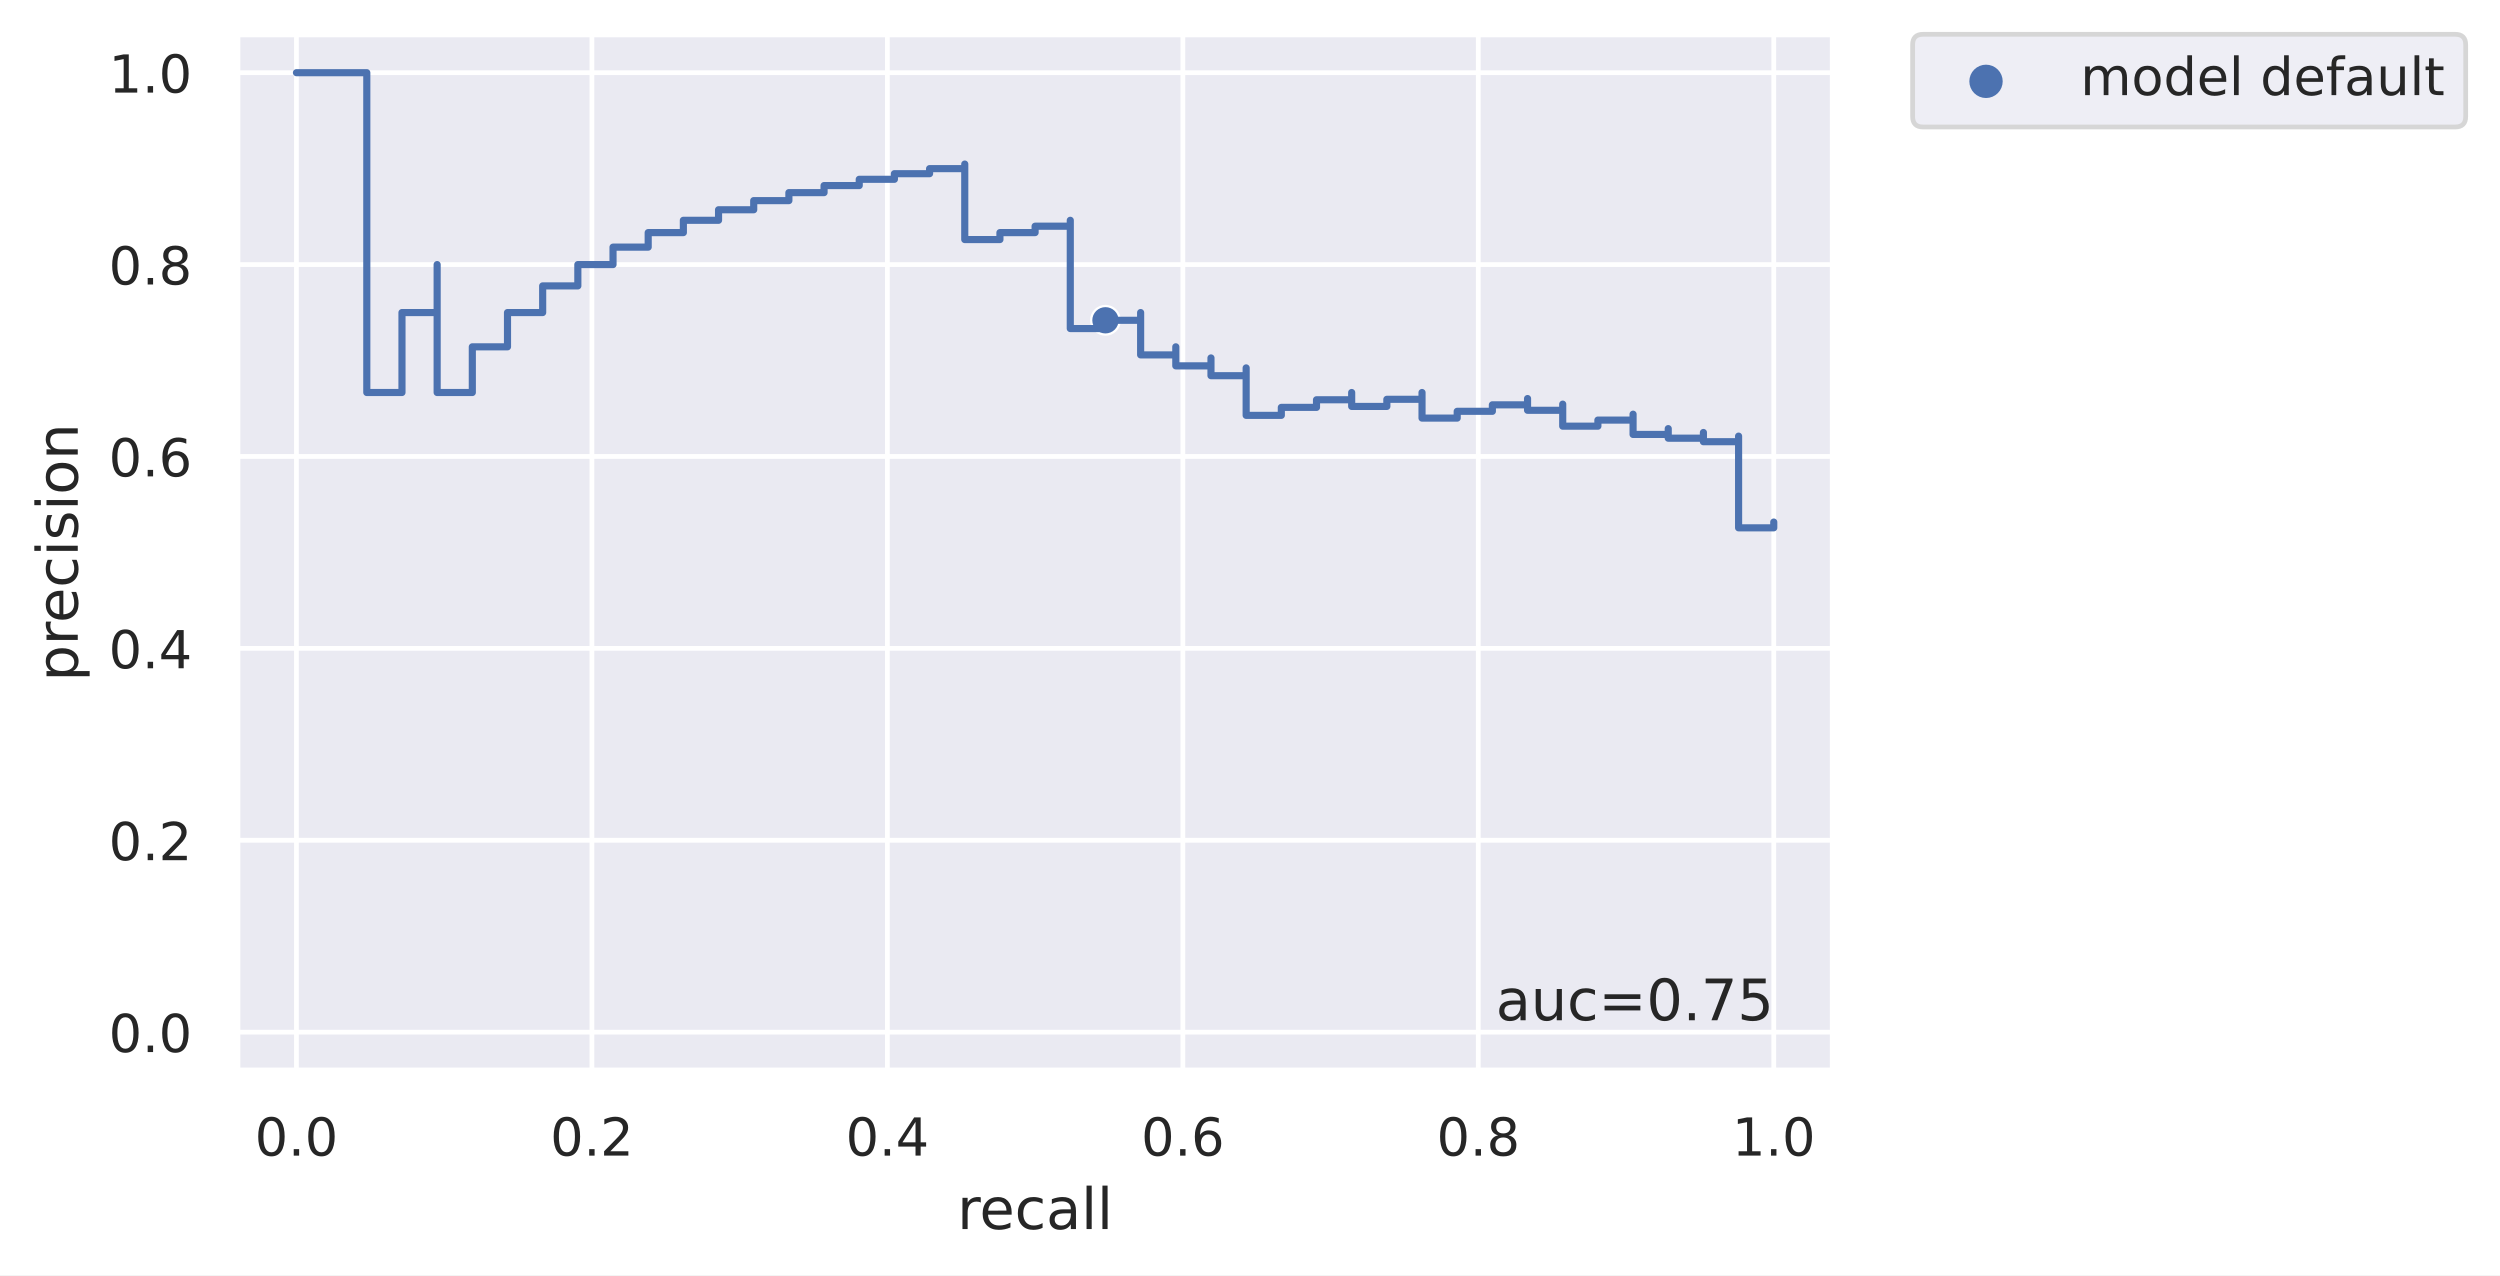
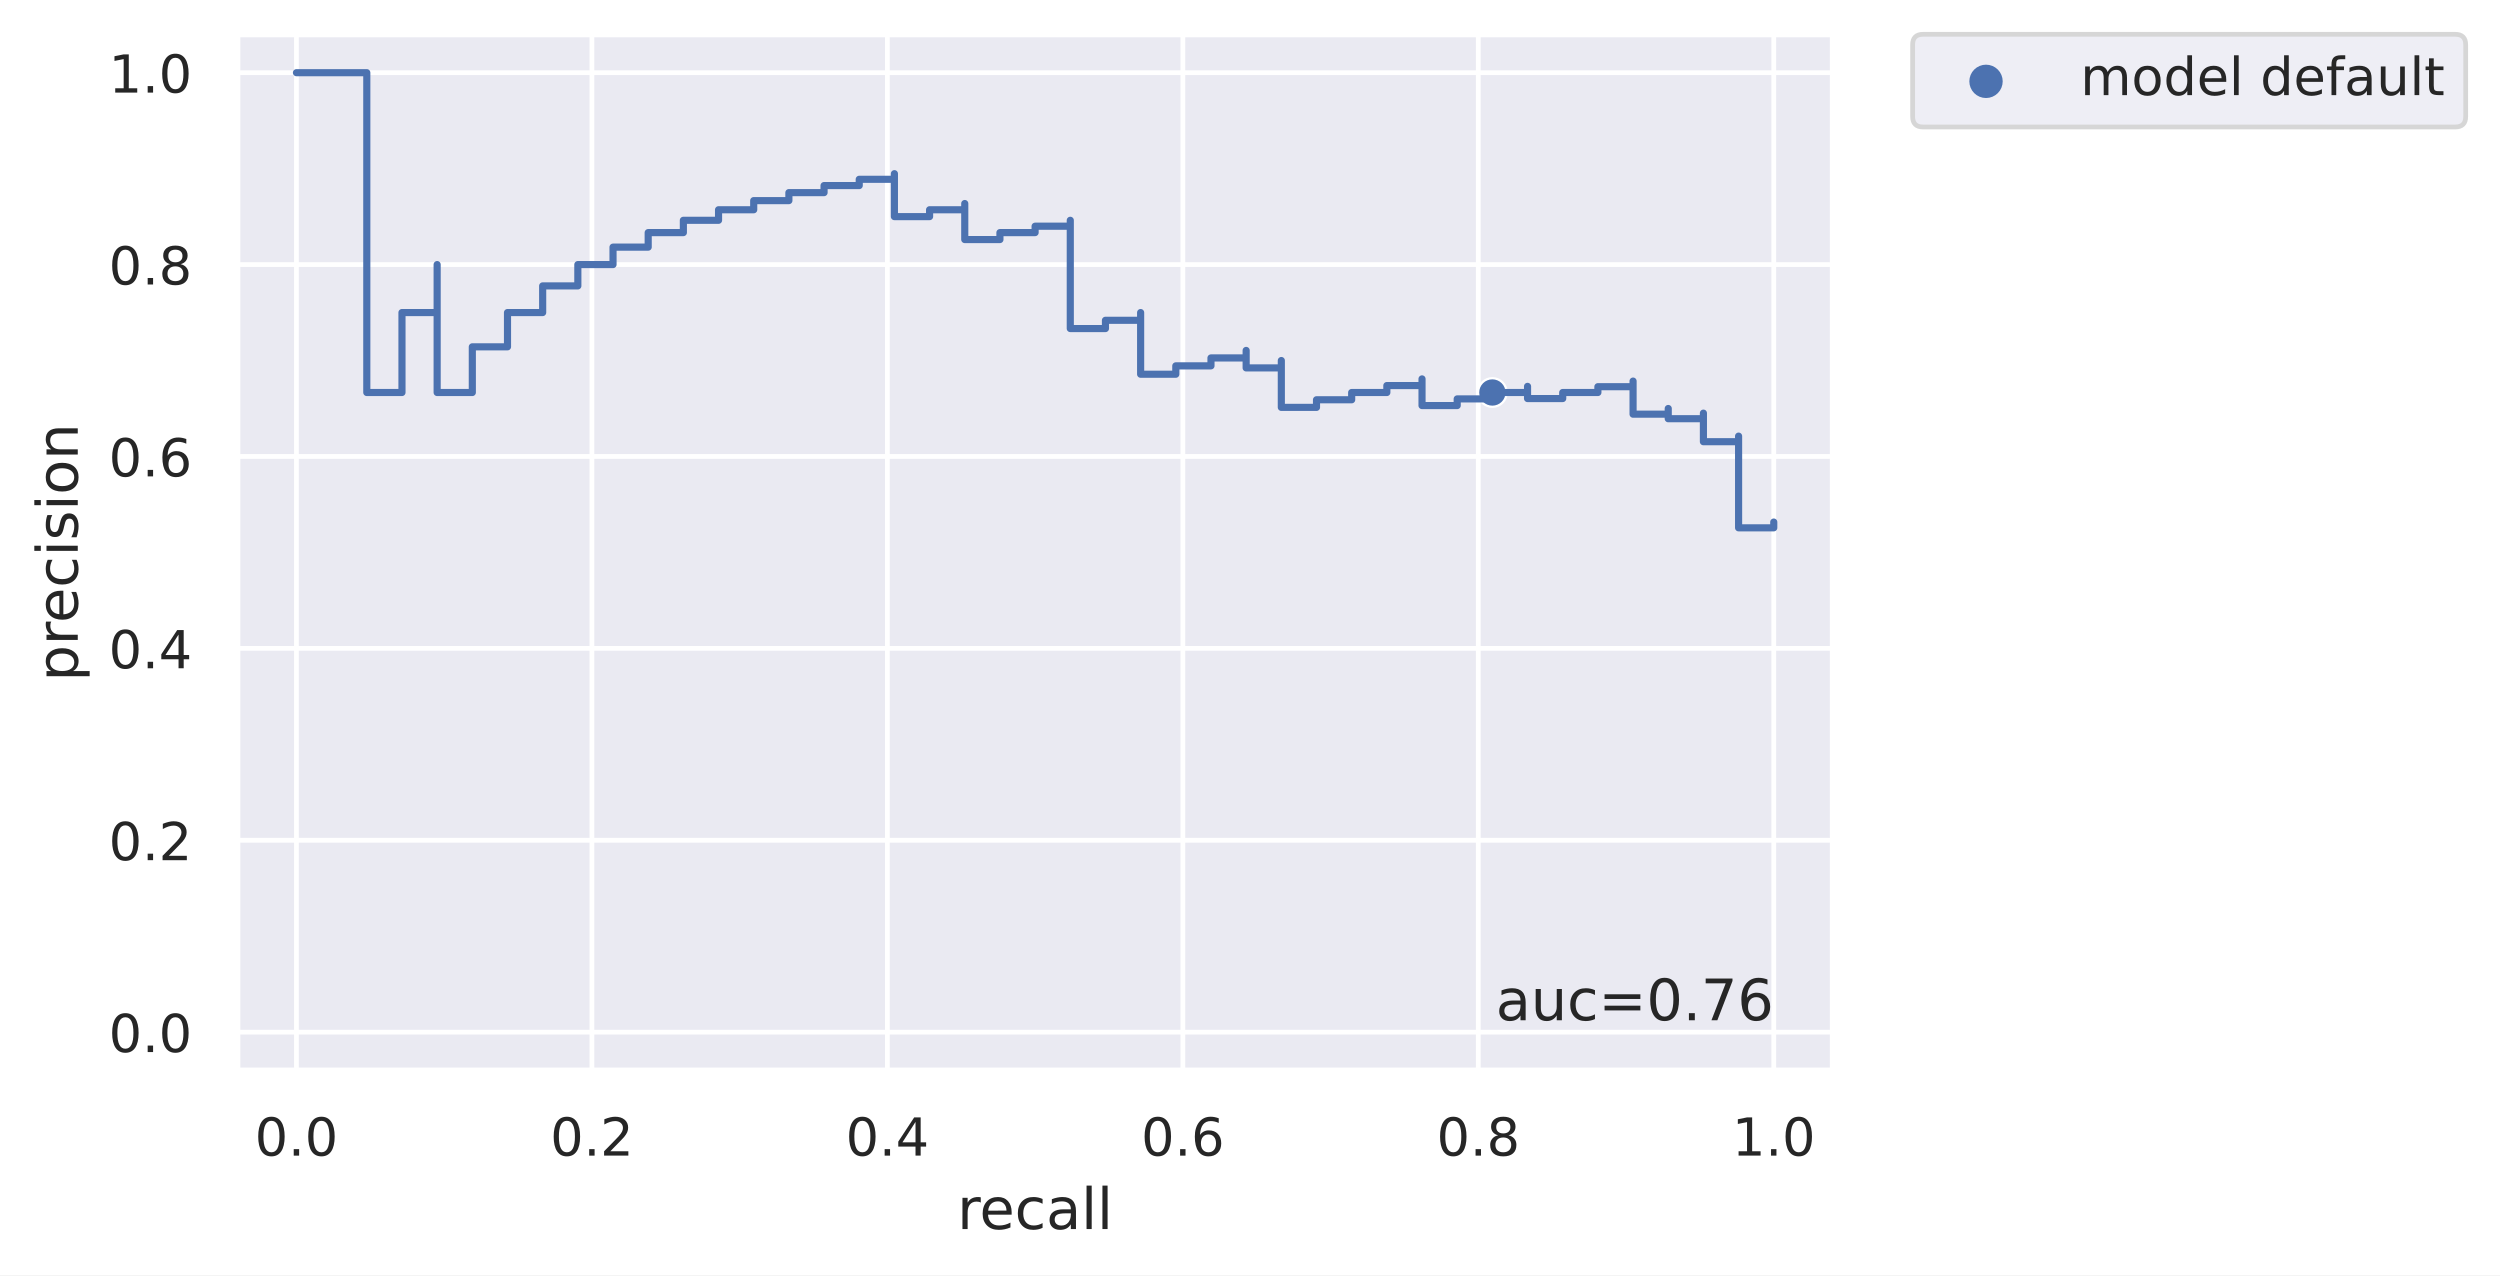
<svg xmlns="http://www.w3.org/2000/svg" xmlns:xlink="http://www.w3.org/1999/xlink" height="267.6pt" version="1.1" viewBox="0 0 524.601 267.6" width="524.601pt">
  <defs>
    <style type="text/css">*{stroke-linecap:butt;stroke-linejoin:round;}</style>
  </defs>
  <g id="figure_1">
    <g id="patch_1">
      <path d="M 0 267.6  L 524.601 267.6  L 524.601 0  L 0 0  z " style="fill:#ffffff;" />
    </g>
    <g id="axes_1">
      <g id="patch_2">
        <path d="M 49.807 224.64  L 384.607 224.64  L 384.607 7.2  L 49.807 7.2  z " style="fill:#eaeaf2;" />
      </g>
      <g id="matplotlib.axis_1">
        <g id="xtick_1">
          <g id="line2d_1">
-             <path clip-path="url(#p4dc1976376)" d="M 62.207 224.64  L 62.207 7.2  " style="fill:none;stroke:#ffffff;stroke-linecap:round;" />
+             <path clip-path="url(#p92a1d8fba1)" d="M 62.207 224.64  L 62.207 7.2  " style="fill:none;stroke:#ffffff;stroke-linecap:round;" />
          </g>
          <g id="text_1">
            <g style="fill:#262626;" transform="translate(53.46047 242.4983)scale(0.11 -0.11)">
              <defs>
                <path d="M 31.781 66.406  Q 24.172 66.406 20.328 58.906  Q 16.5 51.422 16.5 36.375  Q 16.5 21.391 20.328 13.891  Q 24.172 6.391 31.781 6.391  Q 39.453 6.391 43.281 13.891  Q 47.125 21.391 47.125 36.375  Q 47.125 51.422 43.281 58.906  Q 39.453 66.406 31.781 66.406  z M 31.781 74.219  Q 44.047 74.219 50.516 64.516  Q 56.984 54.828 56.984 36.375  Q 56.984 17.969 50.516 8.266  Q 44.047 -1.422 31.781 -1.422  Q 19.531 -1.422 13.062 8.266  Q 6.594 17.969 6.594 36.375  Q 6.594 54.828 13.062 64.516  Q 19.531 74.219 31.781 74.219  z " id="DejaVuSans-48" />
                <path d="M 10.688 12.406  L 21 12.406  L 21 0  L 10.688 0  z " id="DejaVuSans-46" />
              </defs>
              <use xlink:href="#DejaVuSans-48" />
              <use x="63.623" xlink:href="#DejaVuSans-46" />
              <use x="95.41" xlink:href="#DejaVuSans-48" />
            </g>
          </g>
        </g>
        <g id="xtick_2">
          <g id="line2d_2">
-             <path clip-path="url(#p4dc1976376)" d="M 124.207 224.64  L 124.207 7.2  " style="fill:none;stroke:#ffffff;stroke-linecap:round;" />
+             <path clip-path="url(#p92a1d8fba1)" d="M 124.207 224.64  L 124.207 7.2  " style="fill:none;stroke:#ffffff;stroke-linecap:round;" />
          </g>
          <g id="text_2">
            <g style="fill:#262626;" transform="translate(115.4605 242.4983)scale(0.11 -0.11)">
              <defs>
                <path d="M 19.188 8.297  L 53.609 8.297  L 53.609 0  L 7.328 0  L 7.328 8.297  Q 12.938 14.109 22.625 23.891  Q 32.328 33.688 34.812 36.531  Q 39.547 41.844 41.422 45.531  Q 43.312 49.219 43.312 52.781  Q 43.312 58.594 39.234 62.25  Q 35.156 65.922 28.609 65.922  Q 23.969 65.922 18.812 64.312  Q 13.672 62.703 7.812 59.422  L 7.812 69.391  Q 13.766 71.781 18.938 73  Q 24.125 74.219 28.422 74.219  Q 39.75 74.219 46.484 68.547  Q 53.219 62.891 53.219 53.422  Q 53.219 48.922 51.531 44.891  Q 49.859 40.875 45.406 35.406  Q 44.188 33.984 37.641 27.219  Q 31.109 20.453 19.188 8.297  z " id="DejaVuSans-50" />
              </defs>
              <use xlink:href="#DejaVuSans-48" />
              <use x="63.623" xlink:href="#DejaVuSans-46" />
              <use x="95.41" xlink:href="#DejaVuSans-50" />
            </g>
          </g>
        </g>
        <g id="xtick_3">
          <g id="line2d_3">
-             <path clip-path="url(#p4dc1976376)" d="M 186.207 224.64  L 186.207 7.2  " style="fill:none;stroke:#ffffff;stroke-linecap:round;" />
+             <path clip-path="url(#p92a1d8fba1)" d="M 186.207 224.64  L 186.207 7.2  " style="fill:none;stroke:#ffffff;stroke-linecap:round;" />
          </g>
          <g id="text_3">
            <g style="fill:#262626;" transform="translate(177.4605 242.4983)scale(0.11 -0.11)">
              <defs>
                <path d="M 37.797 64.312  L 12.891 25.391  L 37.797 25.391  z M 35.203 72.906  L 47.609 72.906  L 47.609 25.391  L 58.016 25.391  L 58.016 17.188  L 47.609 17.188  L 47.609 0  L 37.797 0  L 37.797 17.188  L 4.891 17.188  L 4.891 26.703  z " id="DejaVuSans-52" />
              </defs>
              <use xlink:href="#DejaVuSans-48" />
              <use x="63.623" xlink:href="#DejaVuSans-46" />
              <use x="95.41" xlink:href="#DejaVuSans-52" />
            </g>
          </g>
        </g>
        <g id="xtick_4">
          <g id="line2d_4">
-             <path clip-path="url(#p4dc1976376)" d="M 248.207 224.64  L 248.207 7.2  " style="fill:none;stroke:#ffffff;stroke-linecap:round;" />
+             <path clip-path="url(#p92a1d8fba1)" d="M 248.207 224.64  L 248.207 7.2  " style="fill:none;stroke:#ffffff;stroke-linecap:round;" />
          </g>
          <g id="text_4">
            <g style="fill:#262626;" transform="translate(239.4605 242.4983)scale(0.11 -0.11)">
              <defs>
                <path d="M 33.016 40.375  Q 26.375 40.375 22.484 35.828  Q 18.609 31.297 18.609 23.391  Q 18.609 15.531 22.484 10.953  Q 26.375 6.391 33.016 6.391  Q 39.656 6.391 43.531 10.953  Q 47.406 15.531 47.406 23.391  Q 47.406 31.297 43.531 35.828  Q 39.656 40.375 33.016 40.375  z M 52.594 71.297  L 52.594 62.312  Q 48.875 64.062 45.094 64.984  Q 41.312 65.922 37.594 65.922  Q 27.828 65.922 22.672 59.328  Q 17.531 52.734 16.797 39.406  Q 19.672 43.656 24.016 45.922  Q 28.375 48.188 33.594 48.188  Q 44.578 48.188 50.953 41.516  Q 57.328 34.859 57.328 23.391  Q 57.328 12.156 50.688 5.359  Q 44.047 -1.422 33.016 -1.422  Q 20.359 -1.422 13.672 8.266  Q 6.984 17.969 6.984 36.375  Q 6.984 53.656 15.188 63.938  Q 23.391 74.219 37.203 74.219  Q 40.922 74.219 44.703 73.484  Q 48.484 72.75 52.594 71.297  z " id="DejaVuSans-54" />
              </defs>
              <use xlink:href="#DejaVuSans-48" />
              <use x="63.623" xlink:href="#DejaVuSans-46" />
              <use x="95.41" xlink:href="#DejaVuSans-54" />
            </g>
          </g>
        </g>
        <g id="xtick_5">
          <g id="line2d_5">
-             <path clip-path="url(#p4dc1976376)" d="M 310.207 224.64  L 310.207 7.2  " style="fill:none;stroke:#ffffff;stroke-linecap:round;" />
+             <path clip-path="url(#p92a1d8fba1)" d="M 310.207 224.64  L 310.207 7.2  " style="fill:none;stroke:#ffffff;stroke-linecap:round;" />
          </g>
          <g id="text_5">
            <g style="fill:#262626;" transform="translate(301.4605 242.4983)scale(0.11 -0.11)">
              <defs>
                <path d="M 31.781 34.625  Q 24.75 34.625 20.719 30.859  Q 16.703 27.094 16.703 20.516  Q 16.703 13.922 20.719 10.156  Q 24.75 6.391 31.781 6.391  Q 38.812 6.391 42.859 10.172  Q 46.922 13.969 46.922 20.516  Q 46.922 27.094 42.891 30.859  Q 38.875 34.625 31.781 34.625  z M 21.922 38.812  Q 15.578 40.375 12.031 44.719  Q 8.5 49.078 8.5 55.328  Q 8.5 64.062 14.719 69.141  Q 20.953 74.219 31.781 74.219  Q 42.672 74.219 48.875 69.141  Q 55.078 64.062 55.078 55.328  Q 55.078 49.078 51.531 44.719  Q 48 40.375 41.703 38.812  Q 48.828 37.156 52.797 32.312  Q 56.781 27.484 56.781 20.516  Q 56.781 9.906 50.312 4.234  Q 43.844 -1.422 31.781 -1.422  Q 19.734 -1.422 13.25 4.234  Q 6.781 9.906 6.781 20.516  Q 6.781 27.484 10.781 32.312  Q 14.797 37.156 21.922 38.812  z M 18.312 54.391  Q 18.312 48.734 21.844 45.562  Q 25.391 42.391 31.781 42.391  Q 38.141 42.391 41.719 45.562  Q 45.312 48.734 45.312 54.391  Q 45.312 60.062 41.719 63.234  Q 38.141 66.406 31.781 66.406  Q 25.391 66.406 21.844 63.234  Q 18.312 60.062 18.312 54.391  z " id="DejaVuSans-56" />
              </defs>
              <use xlink:href="#DejaVuSans-48" />
              <use x="63.623" xlink:href="#DejaVuSans-46" />
              <use x="95.41" xlink:href="#DejaVuSans-56" />
            </g>
          </g>
        </g>
        <g id="xtick_6">
          <g id="line2d_6">
-             <path clip-path="url(#p4dc1976376)" d="M 372.207 224.64  L 372.207 7.2  " style="fill:none;stroke:#ffffff;stroke-linecap:round;" />
+             <path clip-path="url(#p92a1d8fba1)" d="M 372.207 224.64  L 372.207 7.2  " style="fill:none;stroke:#ffffff;stroke-linecap:round;" />
          </g>
          <g id="text_6">
            <g style="fill:#262626;" transform="translate(363.4605 242.4983)scale(0.11 -0.11)">
              <defs>
                <path d="M 12.406 8.297  L 28.516 8.297  L 28.516 63.922  L 10.984 60.406  L 10.984 69.391  L 28.422 72.906  L 38.281 72.906  L 38.281 8.297  L 54.391 8.297  L 54.391 0  L 12.406 0  z " id="DejaVuSans-49" />
              </defs>
              <use xlink:href="#DejaVuSans-49" />
              <use x="63.623" xlink:href="#DejaVuSans-46" />
              <use x="95.41" xlink:href="#DejaVuSans-48" />
            </g>
          </g>
        </g>
        <g id="text_7">
          <g style="fill:#262626;" transform="translate(200.8741 257.9041)scale(0.12 -0.12)">
            <defs>
              <path d="M 41.109 46.297  Q 39.594 47.172 37.812 47.578  Q 36.031 48 33.891 48  Q 26.266 48 22.188 43.047  Q 18.109 38.094 18.109 28.812  L 18.109 0  L 9.078 0  L 9.078 54.688  L 18.109 54.688  L 18.109 46.188  Q 20.953 51.172 25.484 53.578  Q 30.031 56 36.531 56  Q 37.453 56 38.578 55.875  Q 39.703 55.766 41.062 55.516  z " id="DejaVuSans-114" />
              <path d="M 56.203 29.594  L 56.203 25.203  L 14.891 25.203  Q 15.484 15.922 20.484 11.062  Q 25.484 6.203 34.422 6.203  Q 39.594 6.203 44.453 7.469  Q 49.312 8.734 54.109 11.281  L 54.109 2.781  Q 49.266 0.734 44.188 -0.344  Q 39.109 -1.422 33.891 -1.422  Q 20.797 -1.422 13.156 6.188  Q 5.516 13.812 5.516 26.812  Q 5.516 40.234 12.766 48.109  Q 20.016 56 32.328 56  Q 43.359 56 49.781 48.891  Q 56.203 41.797 56.203 29.594  z M 47.219 32.234  Q 47.125 39.594 43.094 43.984  Q 39.062 48.391 32.422 48.391  Q 24.906 48.391 20.391 44.141  Q 15.875 39.891 15.188 32.172  z " id="DejaVuSans-101" />
              <path d="M 48.781 52.594  L 48.781 44.188  Q 44.969 46.297 41.141 47.344  Q 37.312 48.391 33.406 48.391  Q 24.656 48.391 19.812 42.844  Q 14.984 37.312 14.984 27.297  Q 14.984 17.281 19.812 11.734  Q 24.656 6.203 33.406 6.203  Q 37.312 6.203 41.141 7.25  Q 44.969 8.297 48.781 10.406  L 48.781 2.094  Q 45.016 0.344 40.984 -0.531  Q 36.969 -1.422 32.422 -1.422  Q 20.062 -1.422 12.781 6.344  Q 5.516 14.109 5.516 27.297  Q 5.516 40.672 12.859 48.328  Q 20.219 56 33.016 56  Q 37.156 56 41.109 55.141  Q 45.062 54.297 48.781 52.594  z " id="DejaVuSans-99" />
              <path d="M 34.281 27.484  Q 23.391 27.484 19.188 25  Q 14.984 22.516 14.984 16.5  Q 14.984 11.719 18.141 8.906  Q 21.297 6.109 26.703 6.109  Q 34.188 6.109 38.703 11.406  Q 43.219 16.703 43.219 25.484  L 43.219 27.484  z M 52.203 31.203  L 52.203 0  L 43.219 0  L 43.219 8.297  Q 40.141 3.328 35.547 0.953  Q 30.953 -1.422 24.312 -1.422  Q 15.922 -1.422 10.953 3.297  Q 6 8.016 6 15.922  Q 6 25.141 12.172 29.828  Q 18.359 34.516 30.609 34.516  L 43.219 34.516  L 43.219 35.406  Q 43.219 41.609 39.141 45  Q 35.062 48.391 27.688 48.391  Q 23 48.391 18.547 47.266  Q 14.109 46.141 10.016 43.891  L 10.016 52.203  Q 14.938 54.109 19.578 55.047  Q 24.219 56 28.609 56  Q 40.484 56 46.344 49.844  Q 52.203 43.703 52.203 31.203  z " id="DejaVuSans-97" />
              <path d="M 9.422 75.984  L 18.406 75.984  L 18.406 0  L 9.422 0  z " id="DejaVuSans-108" />
            </defs>
            <use xlink:href="#DejaVuSans-114" />
            <use x="38.863" xlink:href="#DejaVuSans-101" />
            <use x="100.387" xlink:href="#DejaVuSans-99" />
            <use x="155.367" xlink:href="#DejaVuSans-97" />
            <use x="216.646" xlink:href="#DejaVuSans-108" />
            <use x="244.43" xlink:href="#DejaVuSans-108" />
          </g>
        </g>
      </g>
      <g id="matplotlib.axis_2">
        <g id="ytick_1">
          <g id="line2d_7">
-             <path clip-path="url(#p4dc1976376)" d="M 49.807 216.587  L 384.607 216.587  " style="fill:none;stroke:#ffffff;stroke-linecap:round;" />
+             <path clip-path="url(#p92a1d8fba1)" d="M 49.807 216.587  L 384.607 216.587  " style="fill:none;stroke:#ffffff;stroke-linecap:round;" />
          </g>
          <g id="text_8">
            <g style="fill:#262626;" transform="translate(22.81375 220.7658)scale(0.11 -0.11)">
              <use xlink:href="#DejaVuSans-48" />
              <use x="63.623" xlink:href="#DejaVuSans-46" />
              <use x="95.41" xlink:href="#DejaVuSans-48" />
            </g>
          </g>
        </g>
        <g id="ytick_2">
          <g id="line2d_8">
-             <path clip-path="url(#p4dc1976376)" d="M 49.807 176.32  L 384.607 176.32  " style="fill:none;stroke:#ffffff;stroke-linecap:round;" />
+             <path clip-path="url(#p92a1d8fba1)" d="M 49.807 176.32  L 384.607 176.32  " style="fill:none;stroke:#ffffff;stroke-linecap:round;" />
          </g>
          <g id="text_9">
            <g style="fill:#262626;" transform="translate(22.81375 180.4991)scale(0.11 -0.11)">
              <use xlink:href="#DejaVuSans-48" />
              <use x="63.623" xlink:href="#DejaVuSans-46" />
              <use x="95.41" xlink:href="#DejaVuSans-50" />
            </g>
          </g>
        </g>
        <g id="ytick_3">
          <g id="line2d_9">
-             <path clip-path="url(#p4dc1976376)" d="M 49.807 136.053  L 384.607 136.053  " style="fill:none;stroke:#ffffff;stroke-linecap:round;" />
+             <path clip-path="url(#p92a1d8fba1)" d="M 49.807 136.053  L 384.607 136.053  " style="fill:none;stroke:#ffffff;stroke-linecap:round;" />
          </g>
          <g id="text_10">
            <g style="fill:#262626;" transform="translate(22.81375 140.2325)scale(0.11 -0.11)">
              <use xlink:href="#DejaVuSans-48" />
              <use x="63.623" xlink:href="#DejaVuSans-46" />
              <use x="95.41" xlink:href="#DejaVuSans-52" />
            </g>
          </g>
        </g>
        <g id="ytick_4">
          <g id="line2d_10">
-             <path clip-path="url(#p4dc1976376)" d="M 49.807 95.787  L 384.607 95.787  " style="fill:none;stroke:#ffffff;stroke-linecap:round;" />
+             <path clip-path="url(#p92a1d8fba1)" d="M 49.807 95.787  L 384.607 95.787  " style="fill:none;stroke:#ffffff;stroke-linecap:round;" />
          </g>
          <g id="text_11">
            <g style="fill:#262626;" transform="translate(22.81375 99.96581)scale(0.11 -0.11)">
              <use xlink:href="#DejaVuSans-48" />
              <use x="63.623" xlink:href="#DejaVuSans-46" />
              <use x="95.41" xlink:href="#DejaVuSans-54" />
            </g>
          </g>
        </g>
        <g id="ytick_5">
          <g id="line2d_11">
-             <path clip-path="url(#p4dc1976376)" d="M 49.807 55.52  L 384.607 55.52  " style="fill:none;stroke:#ffffff;stroke-linecap:round;" />
+             <path clip-path="url(#p92a1d8fba1)" d="M 49.807 55.52  L 384.607 55.52  " style="fill:none;stroke:#ffffff;stroke-linecap:round;" />
          </g>
          <g id="text_12">
            <g style="fill:#262626;" transform="translate(22.81375 59.69914)scale(0.11 -0.11)">
              <use xlink:href="#DejaVuSans-48" />
              <use x="63.623" xlink:href="#DejaVuSans-46" />
              <use x="95.41" xlink:href="#DejaVuSans-56" />
            </g>
          </g>
        </g>
        <g id="ytick_6">
          <g id="line2d_12">
-             <path clip-path="url(#p4dc1976376)" d="M 49.807 15.253  L 384.607 15.253  " style="fill:none;stroke:#ffffff;stroke-linecap:round;" />
+             <path clip-path="url(#p92a1d8fba1)" d="M 49.807 15.253  L 384.607 15.253  " style="fill:none;stroke:#ffffff;stroke-linecap:round;" />
          </g>
          <g id="text_13">
            <g style="fill:#262626;" transform="translate(22.81375 19.43247)scale(0.11 -0.11)">
              <use xlink:href="#DejaVuSans-49" />
              <use x="63.623" xlink:href="#DejaVuSans-46" />
              <use x="95.41" xlink:href="#DejaVuSans-48" />
            </g>
          </g>
        </g>
        <g id="text_14">
          <g style="fill:#262626;" transform="translate(16.31812 142.9847)rotate(-90)scale(0.12 -0.12)">
            <defs>
              <path d="M 18.109 8.203  L 18.109 -20.797  L 9.078 -20.797  L 9.078 54.688  L 18.109 54.688  L 18.109 46.391  Q 20.953 51.266 25.266 53.625  Q 29.594 56 35.594 56  Q 45.562 56 51.781 48.094  Q 58.016 40.188 58.016 27.297  Q 58.016 14.406 51.781 6.484  Q 45.562 -1.422 35.594 -1.422  Q 29.594 -1.422 25.266 0.953  Q 20.953 3.328 18.109 8.203  z M 48.688 27.297  Q 48.688 37.203 44.609 42.844  Q 40.531 48.484 33.406 48.484  Q 26.266 48.484 22.188 42.844  Q 18.109 37.203 18.109 27.297  Q 18.109 17.391 22.188 11.75  Q 26.266 6.109 33.406 6.109  Q 40.531 6.109 44.609 11.75  Q 48.688 17.391 48.688 27.297  z " id="DejaVuSans-112" />
              <path d="M 9.422 54.688  L 18.406 54.688  L 18.406 0  L 9.422 0  z M 9.422 75.984  L 18.406 75.984  L 18.406 64.594  L 9.422 64.594  z " id="DejaVuSans-105" />
              <path d="M 44.281 53.078  L 44.281 44.578  Q 40.484 46.531 36.375 47.5  Q 32.281 48.484 27.875 48.484  Q 21.188 48.484 17.844 46.438  Q 14.5 44.391 14.5 40.281  Q 14.5 37.156 16.891 35.375  Q 19.281 33.594 26.516 31.984  L 29.594 31.297  Q 39.156 29.25 43.188 25.516  Q 47.219 21.781 47.219 15.094  Q 47.219 7.469 41.188 3.016  Q 35.156 -1.422 24.609 -1.422  Q 20.219 -1.422 15.453 -0.562  Q 10.688 0.297 5.422 2  L 5.422 11.281  Q 10.406 8.688 15.234 7.391  Q 20.062 6.109 24.812 6.109  Q 31.156 6.109 34.562 8.281  Q 37.984 10.453 37.984 14.406  Q 37.984 18.062 35.516 20.016  Q 33.062 21.969 24.703 23.781  L 21.578 24.516  Q 13.234 26.266 9.516 29.906  Q 5.812 33.547 5.812 39.891  Q 5.812 47.609 11.281 51.797  Q 16.75 56 26.812 56  Q 31.781 56 36.172 55.266  Q 40.578 54.547 44.281 53.078  z " id="DejaVuSans-115" />
              <path d="M 30.609 48.391  Q 23.391 48.391 19.188 42.75  Q 14.984 37.109 14.984 27.297  Q 14.984 17.484 19.156 11.844  Q 23.344 6.203 30.609 6.203  Q 37.797 6.203 41.984 11.859  Q 46.188 17.531 46.188 27.297  Q 46.188 37.016 41.984 42.703  Q 37.797 48.391 30.609 48.391  z M 30.609 56  Q 42.328 56 49.016 48.375  Q 55.719 40.766 55.719 27.297  Q 55.719 13.875 49.016 6.219  Q 42.328 -1.422 30.609 -1.422  Q 18.844 -1.422 12.172 6.219  Q 5.516 13.875 5.516 27.297  Q 5.516 40.766 12.172 48.375  Q 18.844 56 30.609 56  z " id="DejaVuSans-111" />
              <path d="M 54.891 33.016  L 54.891 0  L 45.906 0  L 45.906 32.719  Q 45.906 40.484 42.875 44.328  Q 39.844 48.188 33.797 48.188  Q 26.516 48.188 22.312 43.547  Q 18.109 38.922 18.109 30.906  L 18.109 0  L 9.078 0  L 9.078 54.688  L 18.109 54.688  L 18.109 46.188  Q 21.344 51.125 25.703 53.562  Q 30.078 56 35.797 56  Q 45.219 56 50.047 50.172  Q 54.891 44.344 54.891 33.016  z " id="DejaVuSans-110" />
            </defs>
            <use xlink:href="#DejaVuSans-112" />
            <use x="63.477" xlink:href="#DejaVuSans-114" />
            <use x="102.34" xlink:href="#DejaVuSans-101" />
            <use x="163.863" xlink:href="#DejaVuSans-99" />
            <use x="218.844" xlink:href="#DejaVuSans-105" />
            <use x="246.627" xlink:href="#DejaVuSans-115" />
            <use x="298.727" xlink:href="#DejaVuSans-105" />
            <use x="326.51" xlink:href="#DejaVuSans-111" />
            <use x="387.691" xlink:href="#DejaVuSans-110" />
          </g>
        </g>
      </g>
      <g id="PathCollection_1">
        <defs>
-           <path d="M 0 3  C 0.796 3 1.559 2.684 2.121 2.121  C 2.684 1.559 3 0.796 3 0  C 3 -0.796 2.684 -1.559 2.121 -2.121  C 1.559 -2.684 0.796 -3 0 -3  C -0.796 -3 -1.559 -2.684 -2.121 -2.121  C -2.684 -1.559 -3 -0.796 -3 0  C -3 0.796 -2.684 1.559 -2.121 2.121  C -1.559 2.684 -0.796 3 0 3  z " id="m1086077295" style="stroke:#ffffff;stroke-width:0.48;" />
+           <path d="M 0 3  C 0.796 3 1.559 2.684 2.121 2.121  C 2.684 1.559 3 0.796 3 0  C 3 -0.796 2.684 -1.559 2.121 -2.121  C 1.559 -2.684 0.796 -3 0 -3  C -0.796 -3 -1.559 -2.684 -2.121 -2.121  C -2.684 -1.559 -3 -0.796 -3 0  C -3 0.796 -2.684 1.559 -2.121 2.121  C -1.559 2.684 -0.796 3 0 3  z " id="me41e23005f" style="stroke:#ffffff;stroke-width:0.48;" />
        </defs>
-         <g clip-path="url(#p4dc1976376)">
-           <use style="fill:#4c72b0;stroke:#ffffff;stroke-width:0.48;" x="231.969" xlink:href="#m1086077295" y="67.21" />
+         <g clip-path="url(#p92a1d8fba1)">
+           <use style="fill:#4c72b0;stroke:#ffffff;stroke-width:0.48;" x="313.16" xlink:href="#me41e23005f" y="82.364" />
        </g>
      </g>
      <g id="PathCollection_2" />
      <g id="line2d_13">
-         <path clip-path="url(#p4dc1976376)" d="M 372.207 109.549  L 372.207 110.758  L 364.826 110.758  L 364.826 91.516  L 364.826 92.689  L 357.445 92.689  L 357.445 90.753  L 357.445 91.952  L 350.064 91.952  L 350.064 89.942  L 350.064 91.166  L 342.683 91.166  L 342.683 86.914  L 342.683 88.15  L 335.302 88.15  L 335.302 89.429  L 327.921 89.429  L 327.921 84.805  L 327.921 86.093  L 320.541 86.093  L 320.541 83.631  L 320.541 84.946  L 313.16 84.946  L 313.16 86.312  L 305.779 86.312  L 305.779 87.733  L 298.398 87.733  L 298.398 82.364  L 298.398 83.792  L 291.017 83.792  L 291.017 85.282  L 283.636 85.282  L 283.636 82.364  L 283.636 83.89  L 276.255 83.89  L 276.255 85.486  L 268.874 85.486  L 268.874 87.158  L 261.493 87.158  L 261.493 77.202  L 261.493 78.832  L 254.112 78.832  L 254.112 75.109  L 254.112 76.772  L 246.731 76.772  L 246.731 72.777  L 246.731 74.469  L 239.35 74.469  L 239.35 65.587  L 239.35 67.21  L 231.969 67.21  L 231.969 68.942  L 224.588 68.942  L 224.588 46.228  L 224.588 47.467  L 217.207 47.467  L 217.207 48.809  L 209.826 48.809  L 209.826 50.268  L 202.445 50.268  L 202.445 34.428  L 202.445 35.387  L 195.064 35.387  L 195.064 36.446  L 187.683 36.446  L 187.683 37.624  L 180.302 37.624  L 180.302 38.94  L 172.921 38.94  L 172.921 40.42  L 165.541 40.42  L 165.541 42.098  L 158.16 42.098  L 158.16 44.015  L 150.779 44.015  L 150.779 46.228  L 143.398 46.228  L 143.398 48.809  L 136.017 48.809  L 136.017 51.859  L 128.636 51.859  L 128.636 55.52  L 121.255 55.52  L 121.255 59.994  L 113.874 59.994  L 113.874 65.587  L 106.493 65.587  L 106.493 72.777  L 99.112 72.777  L 99.112 82.364  L 91.731 82.364  L 91.731 55.52  L 91.731 65.587  L 84.35 65.587  L 84.35 82.364  L 76.969 82.364  L 76.969 15.253  L 76.969 15.253  L 62.207 15.253  L 62.207 15.253  " style="fill:none;stroke:#4c72b0;stroke-linecap:round;stroke-width:1.5;" />
+         <path clip-path="url(#p92a1d8fba1)" d="M 372.207 109.549  L 372.207 110.758  L 364.826 110.758  L 364.826 91.516  L 364.826 92.689  L 357.445 92.689  L 357.445 86.694  L 357.445 87.865  L 350.064 87.865  L 350.064 85.72  L 350.064 86.914  L 342.683 86.914  L 342.683 79.968  L 342.683 81.144  L 335.302 81.144  L 335.302 82.364  L 327.921 82.364  L 327.921 83.631  L 320.541 83.631  L 320.541 81.074  L 320.541 82.364  L 313.16 82.364  L 313.16 83.707  L 305.779 83.707  L 305.779 85.104  L 298.398 85.104  L 298.398 79.509  L 298.398 80.906  L 291.017 80.906  L 291.017 82.364  L 283.636 82.364  L 283.636 83.89  L 276.255 83.89  L 276.255 85.486  L 268.874 85.486  L 268.874 75.653  L 268.874 77.202  L 261.493 77.202  L 261.493 73.534  L 261.493 75.109  L 254.112 75.109  L 254.112 76.772  L 246.731 76.772  L 246.731 78.53  L 239.35 78.53  L 239.35 65.587  L 239.35 67.21  L 231.969 67.21  L 231.969 68.942  L 224.588 68.942  L 224.588 46.228  L 224.588 47.467  L 217.207 47.467  L 217.207 48.809  L 209.826 48.809  L 209.826 50.268  L 202.445 50.268  L 202.445 42.708  L 202.445 44.015  L 195.064 44.015  L 195.064 45.453  L 187.683 45.453  L 187.683 36.446  L 187.683 37.624  L 180.302 37.624  L 180.302 38.94  L 172.921 38.94  L 172.921 40.42  L 165.541 40.42  L 165.541 42.098  L 158.16 42.098  L 158.16 44.015  L 150.779 44.015  L 150.779 46.228  L 143.398 46.228  L 143.398 48.809  L 136.017 48.809  L 136.017 51.859  L 128.636 51.859  L 128.636 55.52  L 121.255 55.52  L 121.255 59.994  L 113.874 59.994  L 113.874 65.587  L 106.493 65.587  L 106.493 72.777  L 99.112 72.777  L 99.112 82.364  L 91.731 82.364  L 91.731 55.52  L 91.731 65.587  L 84.35 65.587  L 84.35 82.364  L 76.969 82.364  L 76.969 15.253  L 76.969 15.253  L 62.207 15.253  L 62.207 15.253  " style="fill:none;stroke:#4c72b0;stroke-linecap:round;stroke-width:1.5;" />
      </g>
      <g id="patch_3">
        <path d="M 49.807 224.64  L 49.807 7.2  " style="fill:none;stroke:#ffffff;stroke-linecap:square;stroke-linejoin:miter;stroke-width:1.25;" />
      </g>
      <g id="patch_4">
        <path d="M 384.607 224.64  L 384.607 7.2  " style="fill:none;stroke:#ffffff;stroke-linecap:square;stroke-linejoin:miter;stroke-width:1.25;" />
      </g>
      <g id="patch_5">
        <path d="M 49.807 224.64  L 384.607 224.64  " style="fill:none;stroke:#ffffff;stroke-linecap:square;stroke-linejoin:miter;stroke-width:1.25;" />
      </g>
      <g id="patch_6">
        <path d="M 49.807 7.2  L 384.607 7.2  " style="fill:none;stroke:#ffffff;stroke-linecap:square;stroke-linejoin:miter;stroke-width:1.25;" />
      </g>
      <g id="text_15">
        <g style="fill:#262626;" transform="translate(313.8759 214.091)scale(0.12 -0.12)">
          <defs>
            <path d="M 8.5 21.578  L 8.5 54.688  L 17.484 54.688  L 17.484 21.922  Q 17.484 14.156 20.5 10.266  Q 23.531 6.391 29.594 6.391  Q 36.859 6.391 41.078 11.031  Q 45.312 15.672 45.312 23.688  L 45.312 54.688  L 54.297 54.688  L 54.297 0  L 45.312 0  L 45.312 8.406  Q 42.047 3.422 37.719 1  Q 33.406 -1.422 27.688 -1.422  Q 18.266 -1.422 13.375 4.438  Q 8.5 10.297 8.5 21.578  z M 31.109 56  z " id="DejaVuSans-117" />
            <path d="M 10.594 45.406  L 73.188 45.406  L 73.188 37.203  L 10.594 37.203  z M 10.594 25.484  L 73.188 25.484  L 73.188 17.188  L 10.594 17.188  z " id="DejaVuSans-61" />
            <path d="M 8.203 72.906  L 55.078 72.906  L 55.078 68.703  L 28.609 0  L 18.312 0  L 43.219 64.594  L 8.203 64.594  z " id="DejaVuSans-55" />
-             <path d="M 10.797 72.906  L 49.516 72.906  L 49.516 64.594  L 19.828 64.594  L 19.828 46.734  Q 21.969 47.469 24.109 47.828  Q 26.266 48.188 28.422 48.188  Q 40.625 48.188 47.75 41.5  Q 54.891 34.812 54.891 23.391  Q 54.891 11.625 47.562 5.094  Q 40.234 -1.422 26.906 -1.422  Q 22.312 -1.422 17.547 -0.641  Q 12.797 0.141 7.719 1.703  L 7.719 11.625  Q 12.109 9.234 16.797 8.062  Q 21.484 6.891 26.703 6.891  Q 35.156 6.891 40.078 11.328  Q 45.016 15.766 45.016 23.391  Q 45.016 31 40.078 35.438  Q 35.156 39.891 26.703 39.891  Q 22.75 39.891 18.812 39.016  Q 14.891 38.141 10.797 36.281  z " id="DejaVuSans-53" />
          </defs>
          <use xlink:href="#DejaVuSans-97" />
          <use x="61.279" xlink:href="#DejaVuSans-117" />
          <use x="124.658" xlink:href="#DejaVuSans-99" />
          <use x="179.639" xlink:href="#DejaVuSans-61" />
          <use x="263.428" xlink:href="#DejaVuSans-48" />
          <use x="327.051" xlink:href="#DejaVuSans-46" />
          <use x="358.838" xlink:href="#DejaVuSans-55" />
-           <use x="422.461" xlink:href="#DejaVuSans-53" />
+           <use x="422.461" xlink:href="#DejaVuSans-54" />
        </g>
      </g>
      <g id="legend_1">
        <g id="patch_7">
          <path d="M 403.547 26.646  L 515.201 26.646  Q 517.401 26.646 517.401 24.446  L 517.401 9.4  Q 517.401 7.2 515.201 7.2  L 403.547 7.2  Q 401.347 7.2 401.347 9.4  L 401.347 24.446  Q 401.347 26.646 403.547 26.646  z " style="fill:#eaeaf2;opacity:0.8;stroke:#cccccc;stroke-linejoin:miter;" />
        </g>
        <g id="PathCollection_3">
          <defs>
-             <path d="M 0 3  C 0.796 3 1.559 2.684 2.121 2.121  C 2.684 1.559 3 0.796 3 0  C 3 -0.796 2.684 -1.559 2.121 -2.121  C 1.559 -2.684 0.796 -3 0 -3  C -0.796 -3 -1.559 -2.684 -2.121 -2.121  C -2.684 -1.559 -3 -0.796 -3 0  C -3 0.796 -2.684 1.559 -2.121 2.121  C -1.559 2.684 -0.796 3 0 3  z " id="m357459c3f0" style="stroke:#4c72b0;" />
+             <path d="M 0 3  C 0.796 3 1.559 2.684 2.121 2.121  C 2.684 1.559 3 0.796 3 0  C 3 -0.796 2.684 -1.559 2.121 -2.121  C 1.559 -2.684 0.796 -3 0 -3  C -0.796 -3 -1.559 -2.684 -2.121 -2.121  C -2.684 -1.559 -3 -0.796 -3 0  C -3 0.796 -2.684 1.559 -2.121 2.121  C -1.559 2.684 -0.796 3 0 3  z " id="ma3bf3e8780" style="stroke:#4c72b0;" />
          </defs>
          <g>
-             <use style="fill:#4c72b0;stroke:#4c72b0;" x="416.747" xlink:href="#m357459c3f0" y="17.071" />
+             <use style="fill:#4c72b0;stroke:#4c72b0;" x="416.747" xlink:href="#ma3bf3e8780" y="17.071" />
          </g>
        </g>
        <g id="text_16">
          <g style="fill:#262626;" transform="translate(436.5472 19.95828)scale(0.11 -0.11)">
            <defs>
              <path d="M 52 44.188  Q 55.375 50.25 60.062 53.125  Q 64.75 56 71.094 56  Q 79.641 56 84.281 50.016  Q 88.922 44.047 88.922 33.016  L 88.922 0  L 79.891 0  L 79.891 32.719  Q 79.891 40.578 77.094 44.375  Q 74.312 48.188 68.609 48.188  Q 61.625 48.188 57.562 43.547  Q 53.516 38.922 53.516 30.906  L 53.516 0  L 44.484 0  L 44.484 32.719  Q 44.484 40.625 41.703 44.406  Q 38.922 48.188 33.109 48.188  Q 26.219 48.188 22.156 43.531  Q 18.109 38.875 18.109 30.906  L 18.109 0  L 9.078 0  L 9.078 54.688  L 18.109 54.688  L 18.109 46.188  Q 21.188 51.219 25.484 53.609  Q 29.781 56 35.688 56  Q 41.656 56 45.828 52.969  Q 50 49.953 52 44.188  z " id="DejaVuSans-109" />
              <path d="M 45.406 46.391  L 45.406 75.984  L 54.391 75.984  L 54.391 0  L 45.406 0  L 45.406 8.203  Q 42.578 3.328 38.25 0.953  Q 33.938 -1.422 27.875 -1.422  Q 17.969 -1.422 11.734 6.484  Q 5.516 14.406 5.516 27.297  Q 5.516 40.188 11.734 48.094  Q 17.969 56 27.875 56  Q 33.938 56 38.25 53.625  Q 42.578 51.266 45.406 46.391  z M 14.797 27.297  Q 14.797 17.391 18.875 11.75  Q 22.953 6.109 30.078 6.109  Q 37.203 6.109 41.297 11.75  Q 45.406 17.391 45.406 27.297  Q 45.406 37.203 41.297 42.844  Q 37.203 48.484 30.078 48.484  Q 22.953 48.484 18.875 42.844  Q 14.797 37.203 14.797 27.297  z " id="DejaVuSans-100" />
              <path id="DejaVuSans-32" />
              <path d="M 37.109 75.984  L 37.109 68.5  L 28.516 68.5  Q 23.688 68.5 21.797 66.547  Q 19.922 64.594 19.922 59.516  L 19.922 54.688  L 34.719 54.688  L 34.719 47.703  L 19.922 47.703  L 19.922 0  L 10.891 0  L 10.891 47.703  L 2.297 47.703  L 2.297 54.688  L 10.891 54.688  L 10.891 58.5  Q 10.891 67.625 15.141 71.797  Q 19.391 75.984 28.609 75.984  z " id="DejaVuSans-102" />
              <path d="M 18.312 70.219  L 18.312 54.688  L 36.812 54.688  L 36.812 47.703  L 18.312 47.703  L 18.312 18.016  Q 18.312 11.328 20.141 9.422  Q 21.969 7.516 27.594 7.516  L 36.812 7.516  L 36.812 0  L 27.594 0  Q 17.188 0 13.234 3.875  Q 9.281 7.766 9.281 18.016  L 9.281 47.703  L 2.688 47.703  L 2.688 54.688  L 9.281 54.688  L 9.281 70.219  z " id="DejaVuSans-116" />
            </defs>
            <use xlink:href="#DejaVuSans-109" />
            <use x="97.412" xlink:href="#DejaVuSans-111" />
            <use x="158.594" xlink:href="#DejaVuSans-100" />
            <use x="222.07" xlink:href="#DejaVuSans-101" />
            <use x="283.594" xlink:href="#DejaVuSans-108" />
            <use x="311.377" xlink:href="#DejaVuSans-32" />
            <use x="343.164" xlink:href="#DejaVuSans-100" />
            <use x="406.641" xlink:href="#DejaVuSans-101" />
            <use x="468.164" xlink:href="#DejaVuSans-102" />
            <use x="503.369" xlink:href="#DejaVuSans-97" />
            <use x="564.648" xlink:href="#DejaVuSans-117" />
            <use x="628.027" xlink:href="#DejaVuSans-108" />
            <use x="655.811" xlink:href="#DejaVuSans-116" />
          </g>
        </g>
      </g>
    </g>
  </g>
  <defs>
-     <clipPath id="p4dc1976376">
+     <clipPath id="p92a1d8fba1">
      <rect height="217.44" width="334.8" x="49.807" y="7.2" />
    </clipPath>
  </defs>
</svg>
